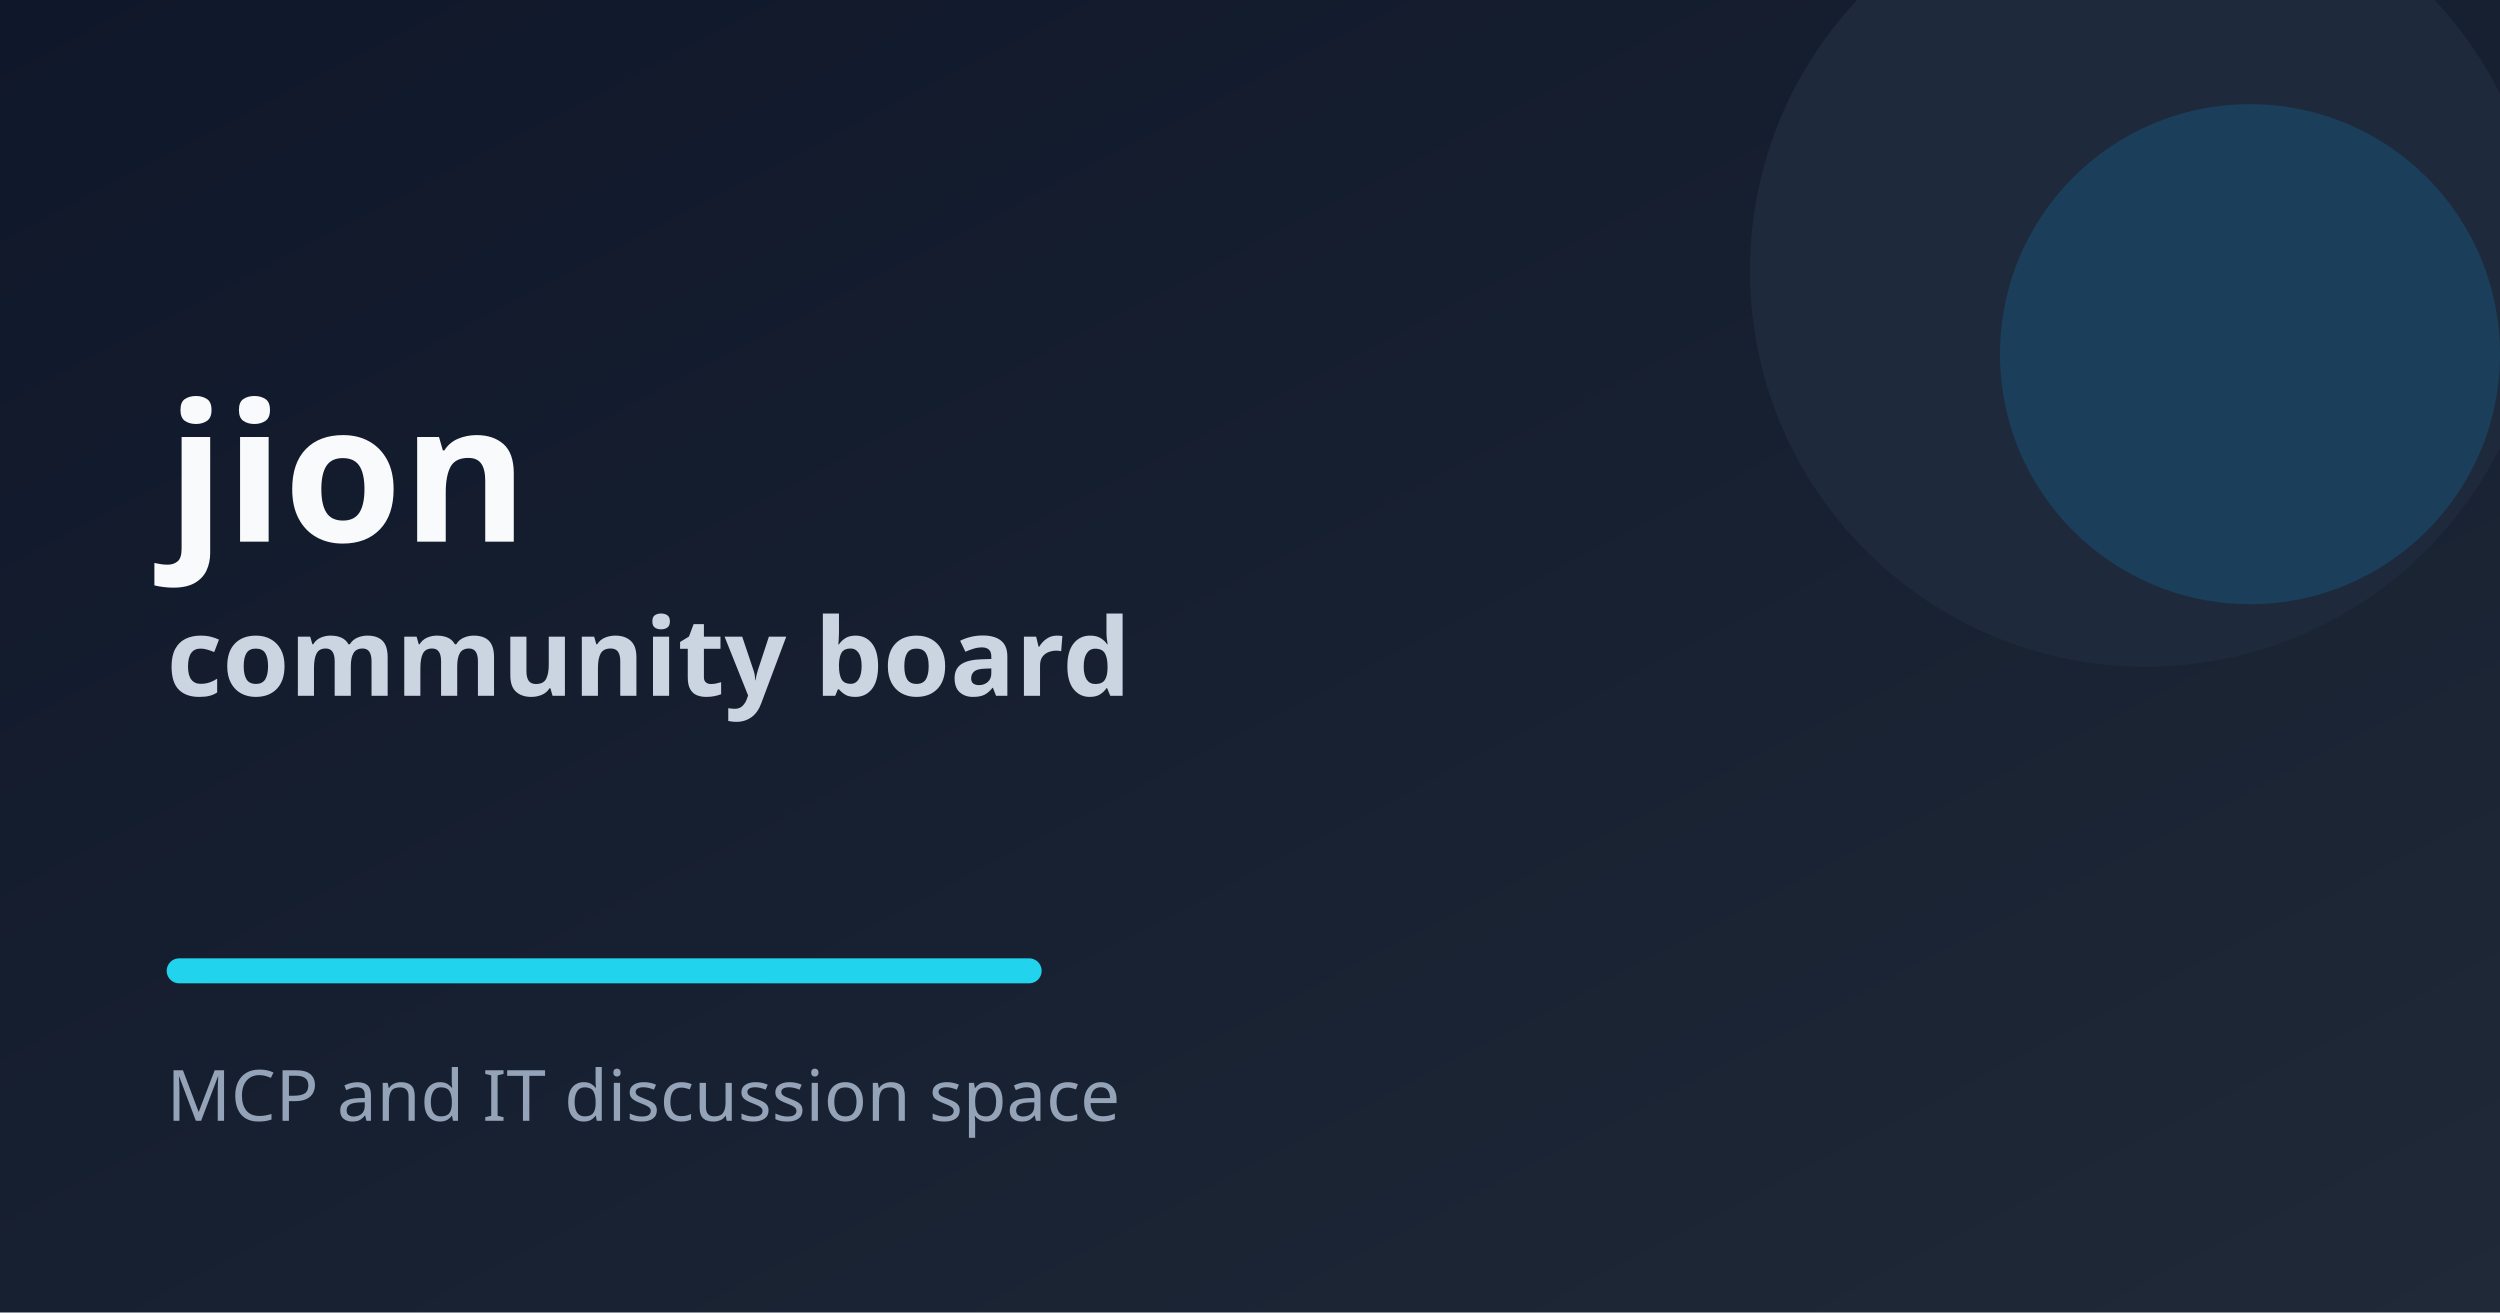
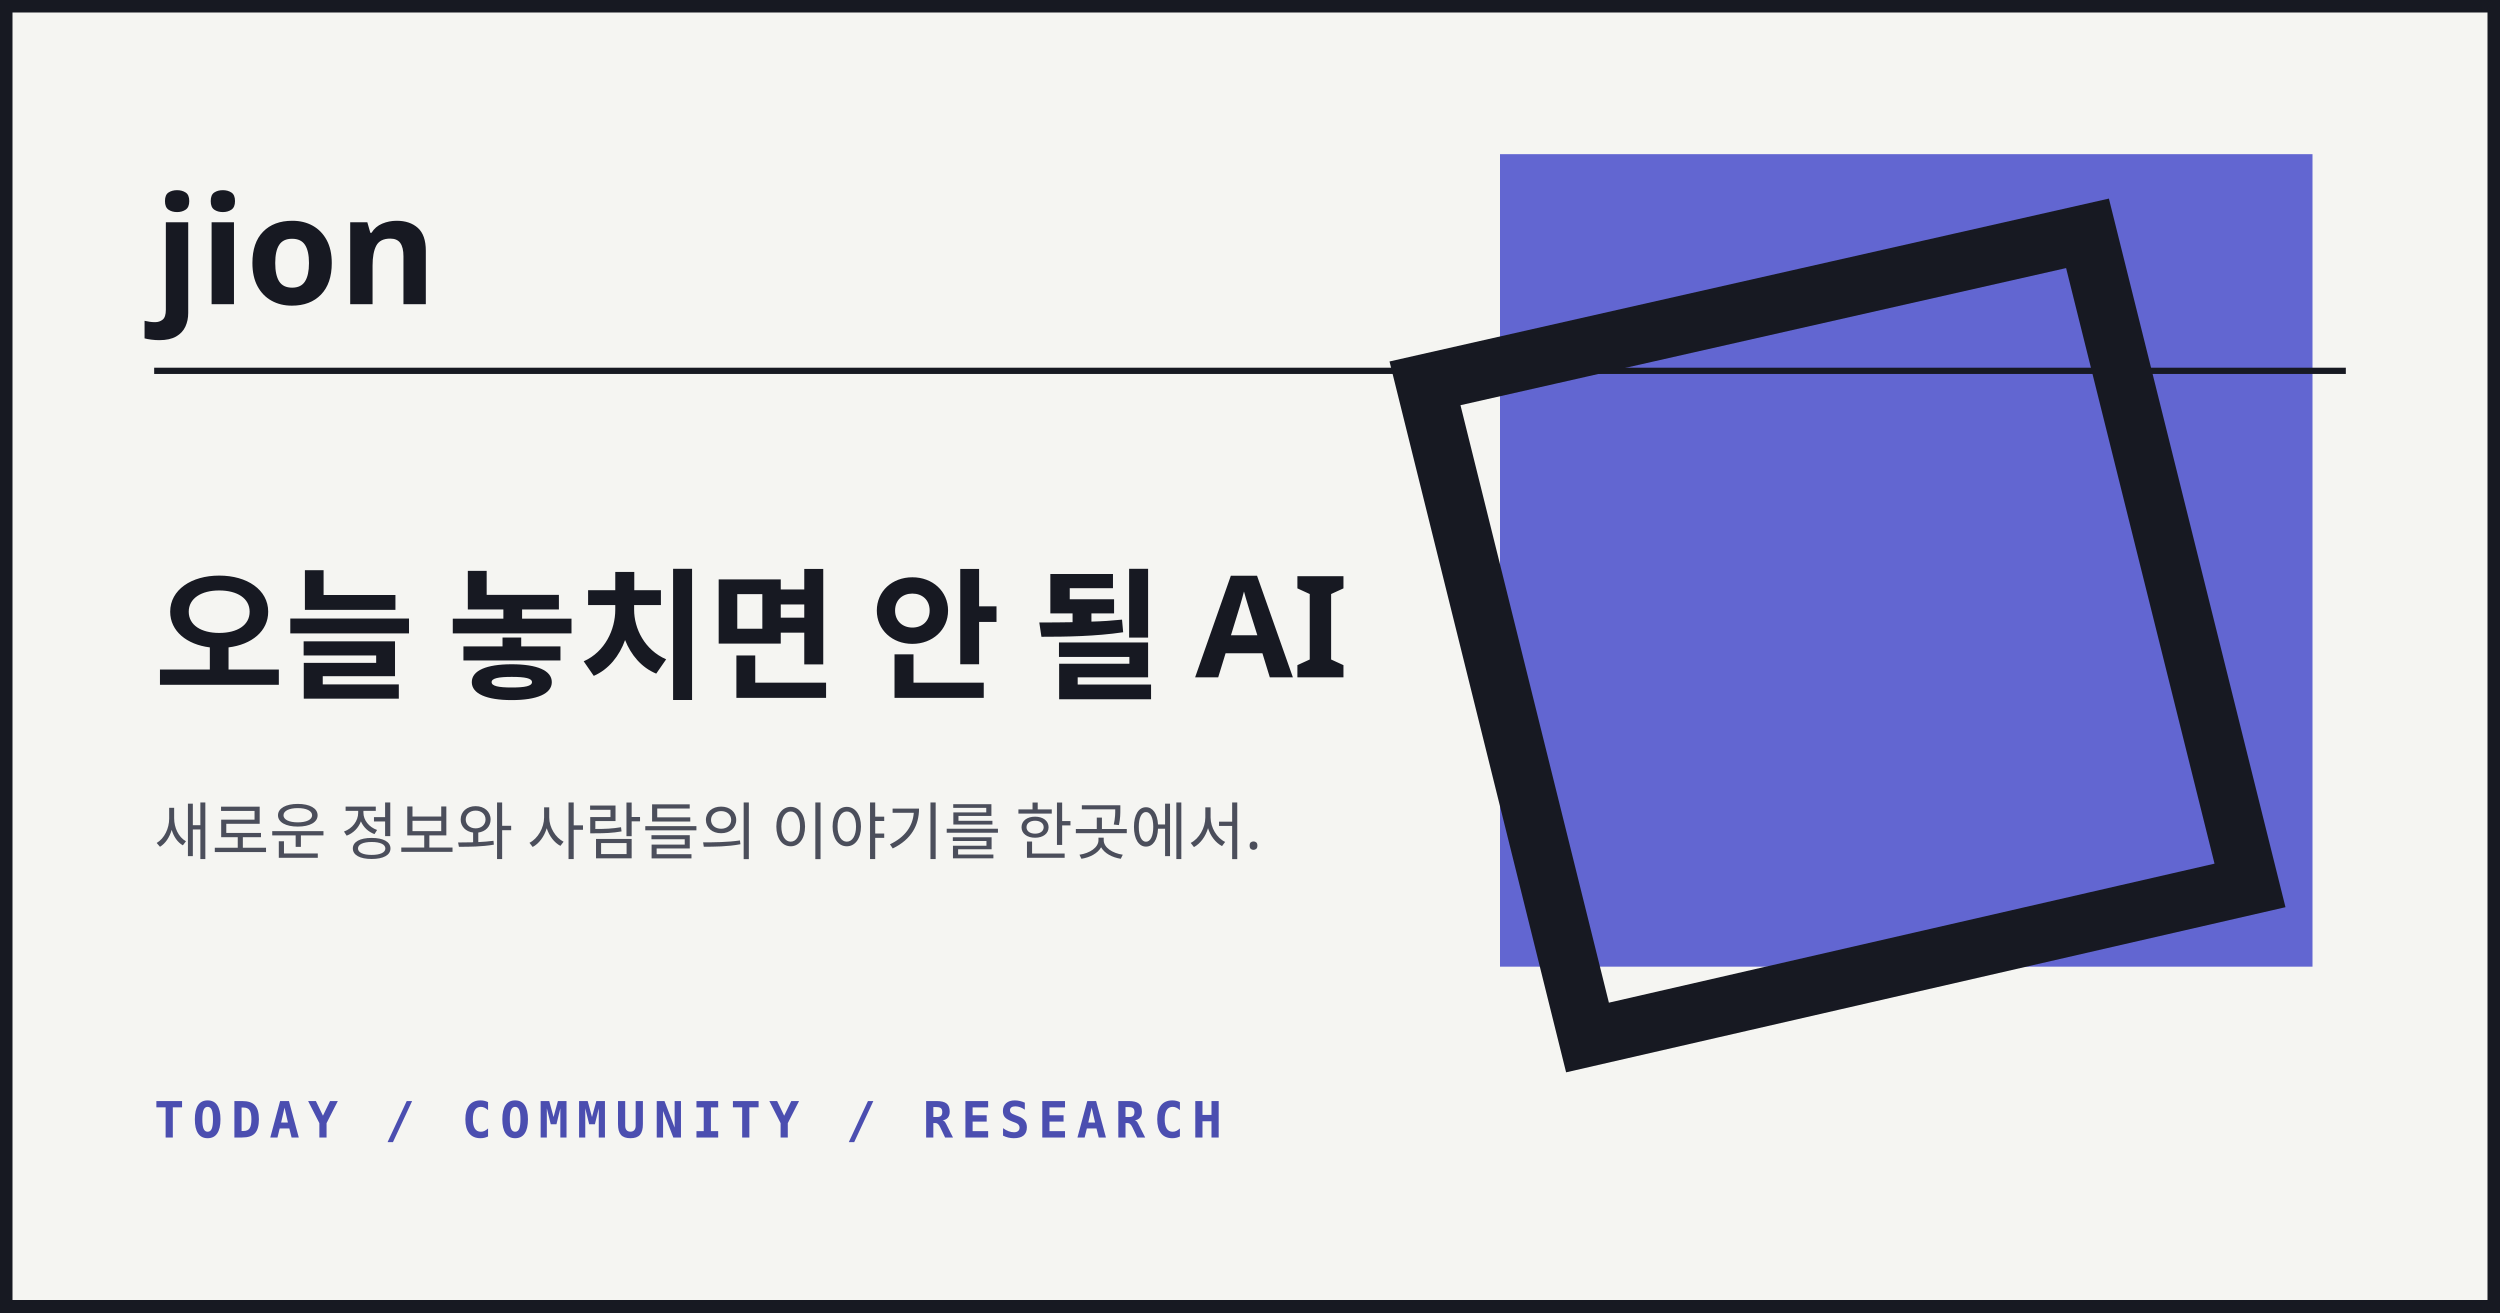
- <svg xmlns="http://www.w3.org/2000/svg" width="1200" height="630" viewBox="0 0 1200 630" role="img" aria-label="jion community">
-   <defs>
-     <linearGradient id="g" x1="0" y1="0" x2="1" y2="1">
-       <stop offset="0%" stop-color="#0f172a" />
-       <stop offset="100%" stop-color="#1f2937" />
-     </linearGradient>
-   </defs>
-   <rect width="1200" height="630" fill="url(#g)" />
-   <circle cx="1030" cy="130" r="190" fill="#1e293b" />
-   <circle cx="1080" cy="170" r="120" fill="#0ea5e9" fill-opacity="0.18" />
-   <rect x="80" y="460" width="420" height="12" rx="6" fill="#22d3ee" />
-   <text x="80" y="260" fill="#f8fafc" font-family="Pretendard, Noto Sans KR, sans-serif" font-weight="800" font-size="92">jion</text>
-   <text x="80" y="334" fill="#cbd5e1" font-family="Pretendard, Noto Sans KR, sans-serif" font-weight="600" font-size="52">community board</text>
-   <text x="80" y="538" fill="#94a3b8" font-family="Pretendard, Noto Sans KR, sans-serif" font-size="34">MCP and IT discussion space</text>
+ <svg xmlns="http://www.w3.org/2000/svg" width="1200" height="630" viewBox="0 0 1200 630" role="img" aria-label="jion 오늘 놓치면 안 될 AI">
+   <rect width="1200" height="630" fill="#f5f5f2" />
+   <path d="M0 0H1200V630H0Z" fill="none" stroke="#171922" stroke-width="12" />
+   <rect x="720" y="74" width="390" height="390" fill="#6266d1" />
+   <path d="M684 184L1002 112L1080 425L762 498Z" fill="none" stroke="#171922" stroke-width="28" />
+   <text x="74" y="146" fill="#171922" font-family="Pretendard, Noto Sans KR, sans-serif" font-weight="800" font-size="72">jion</text>
+   <line x1="74" y1="178" x2="1126" y2="178" stroke="#171922" stroke-width="3" />
+   <text x="74" y="330" fill="#171922" font-family="Pretendard, Noto Sans KR, sans-serif" font-weight="800" font-size="68">오늘 놓치면 안 될 AI</text>
+   <text x="74" y="410" fill="#4b4e5b" font-family="Pretendard, Noto Sans KR, sans-serif" font-size="30">새로운 정보와 사람들의 이야기를 한곳에서.</text>
+   <text x="74" y="546" fill="#4b4eb0" font-family="monospace" font-weight="700" font-size="24" letter-spacing="4">TODAY / COMMUNITY / RESEARCH</text>
</svg>
